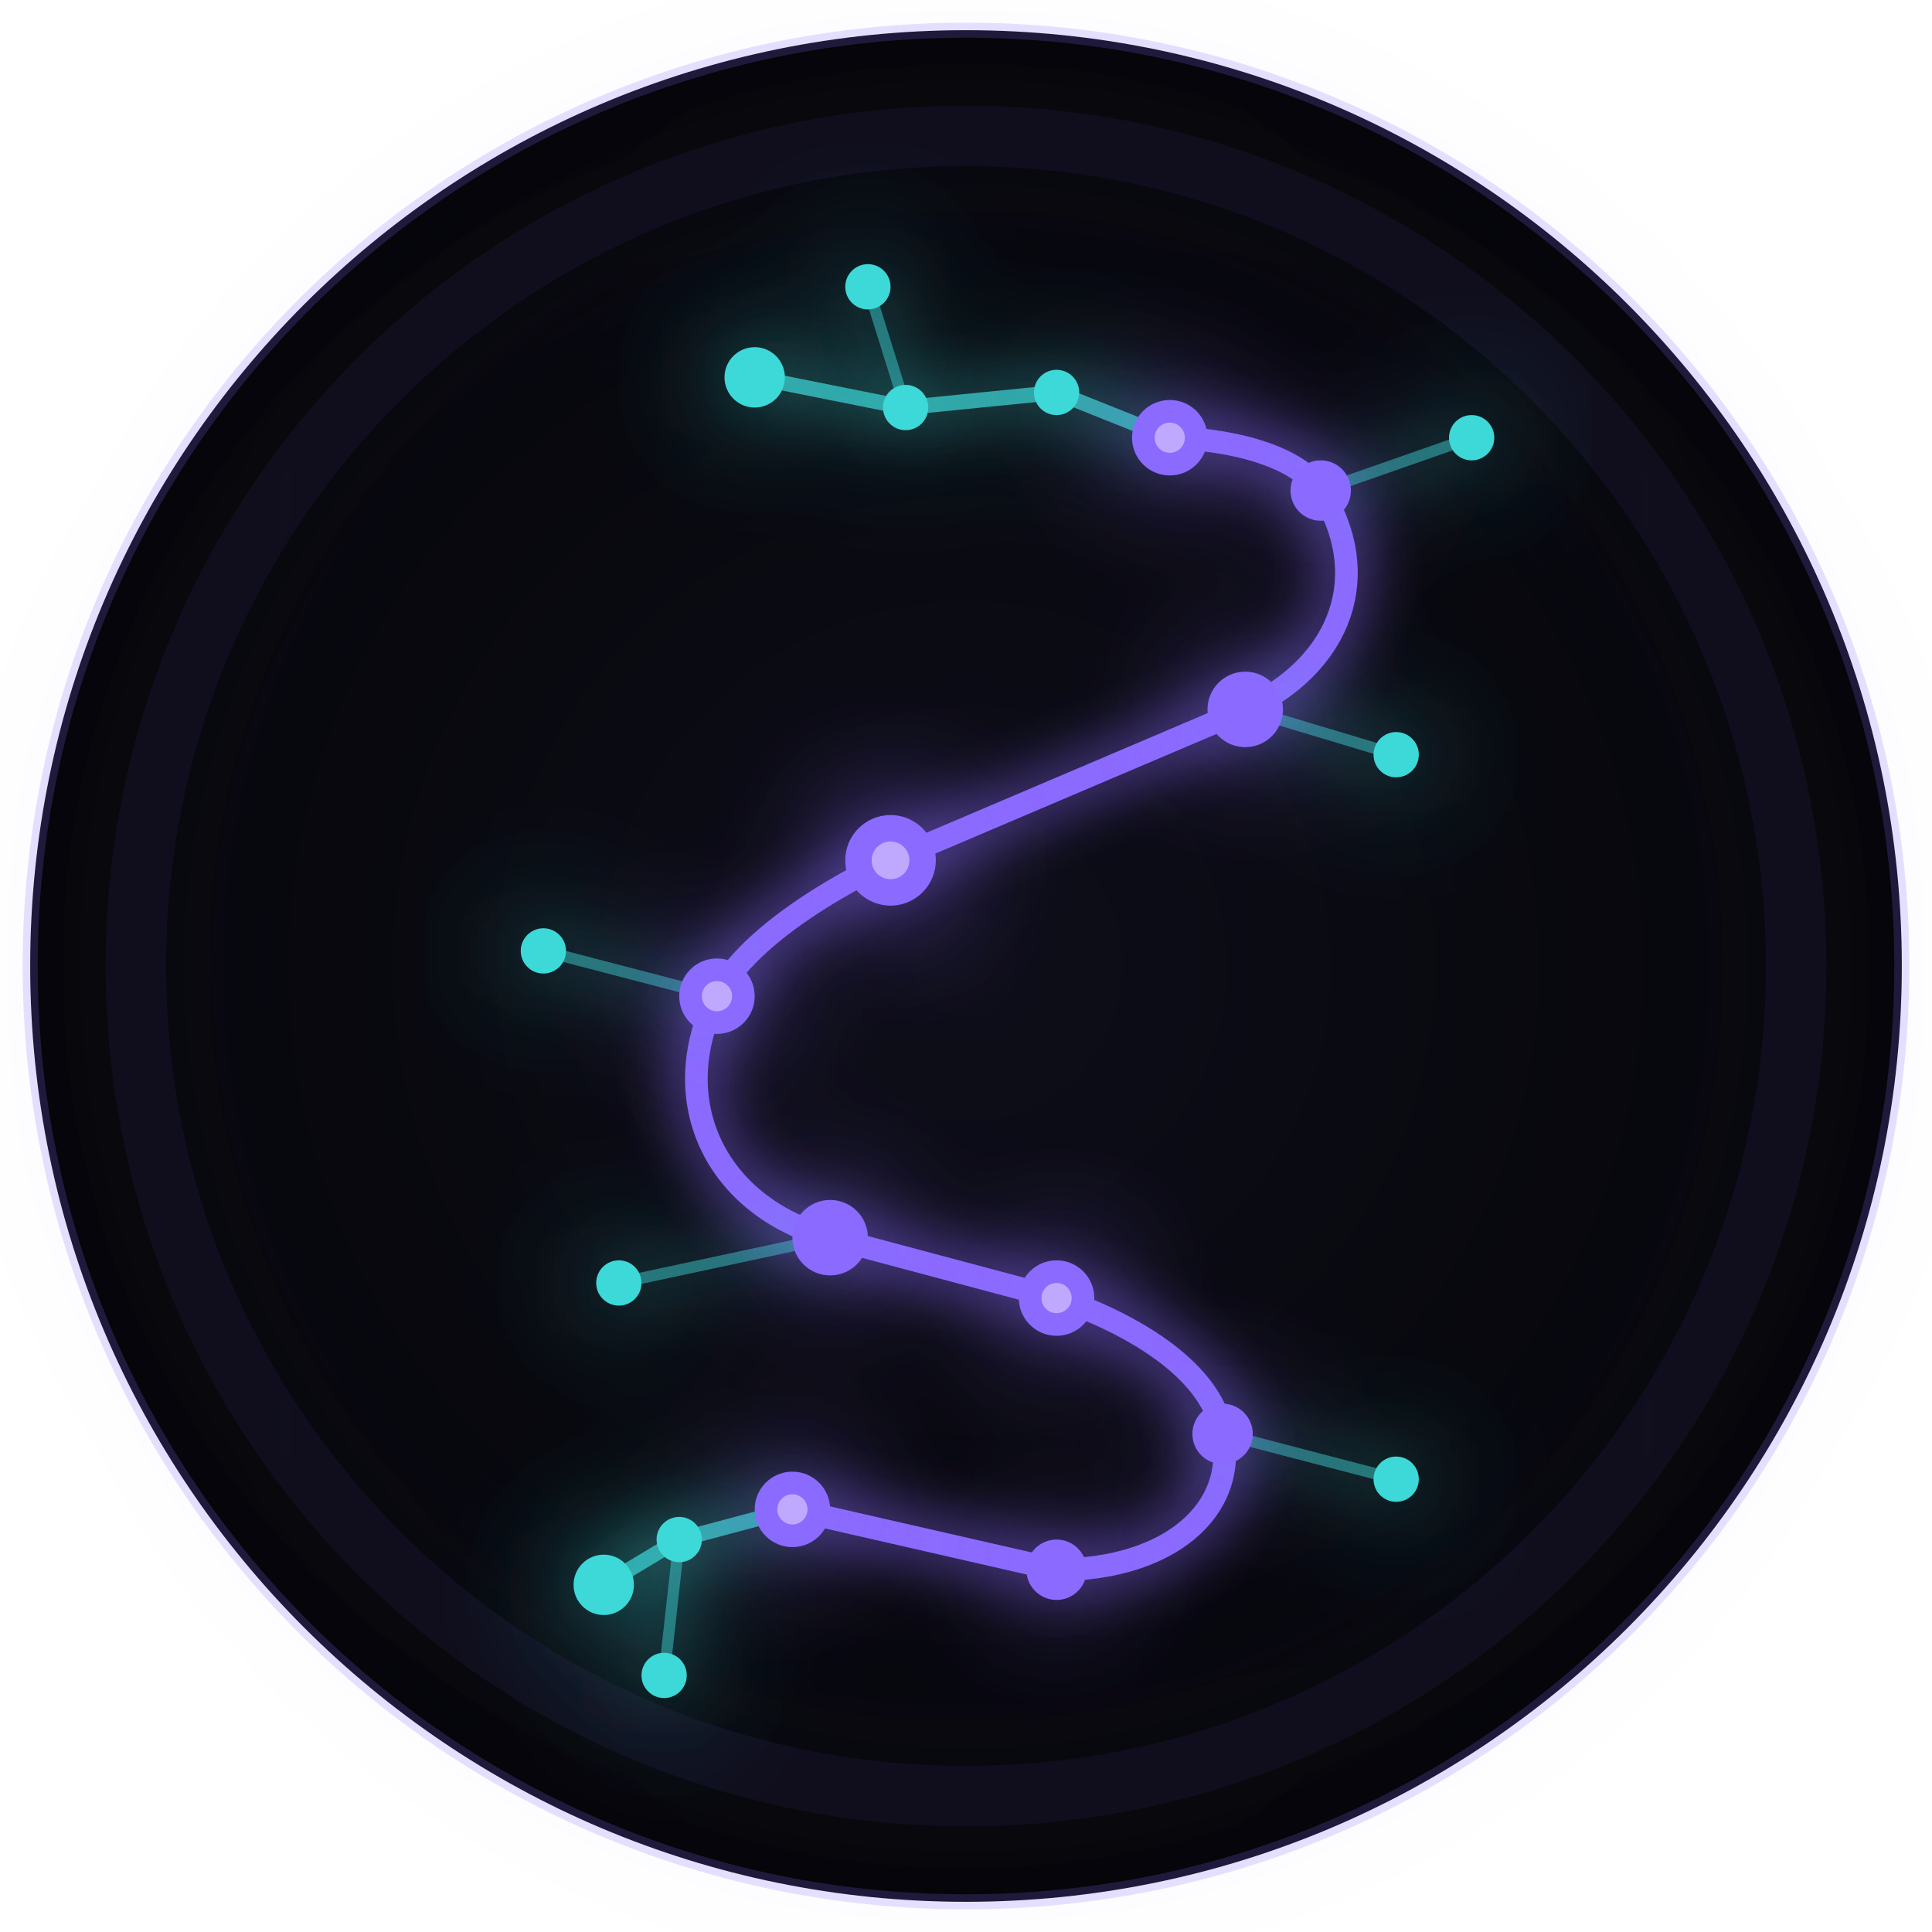
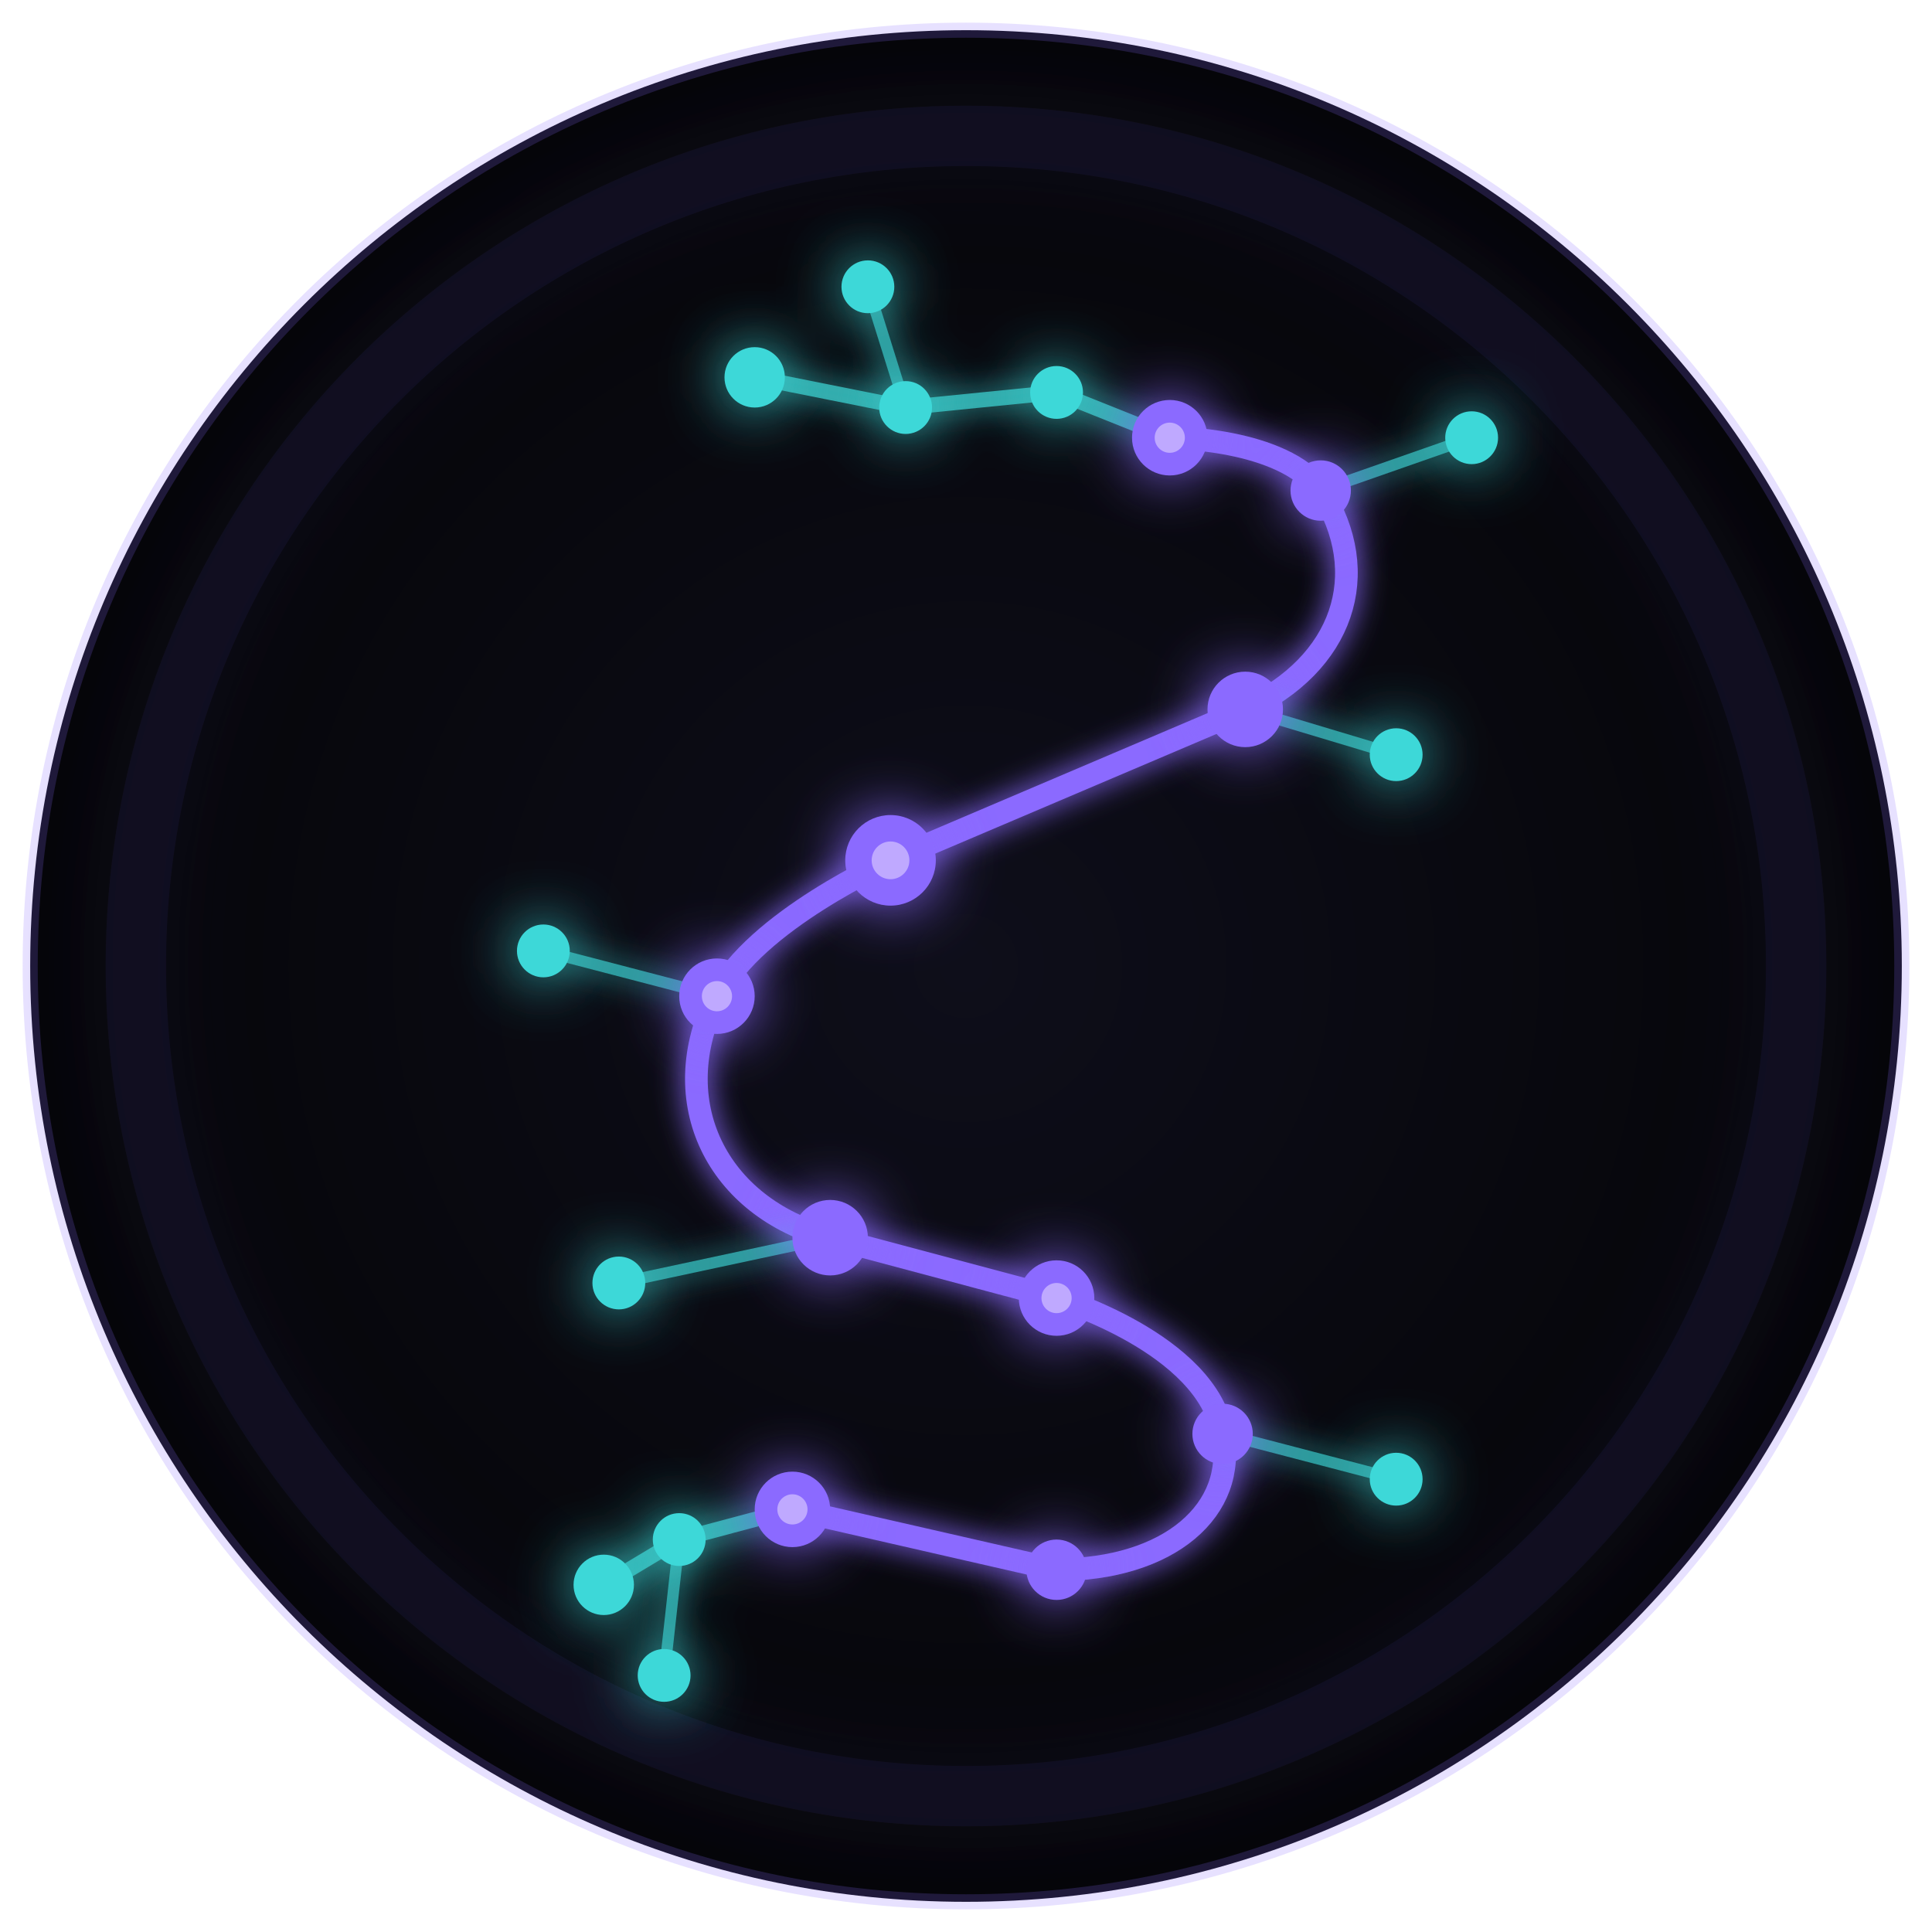
<svg xmlns="http://www.w3.org/2000/svg" viewBox="0 0 256 256" width="256" height="256">
  <defs>
    <radialGradient id="main-bg" cx="50%" cy="50%" r="50%">
      <stop offset="0%" stop-color="#0e0e1a" />
      <stop offset="100%" stop-color="#050508" />
    </radialGradient>
    <filter id="main-glow">
+       <feGaussianBlur stdDeviation="2" result="blur" />
+       <feMerge>
+         <feMergeNode in="blur" />
+         <feMergeNode in="SourceGraphic" />
+       </feMerge>
+     </filter>
+     <filter id="main-glow-strong">
      <feGaussianBlur stdDeviation="4" result="blur" />
      <feMerge>
        <feMergeNode in="blur" />
        <feMergeNode in="SourceGraphic" />
      </feMerge>
    </filter>
-     <filter id="main-glow-strong">
-       <feGaussianBlur stdDeviation="8" result="blur" />
-       <feMerge>
-         <feMergeNode in="blur" />
-         <feMergeNode in="SourceGraphic" />
-       </feMerge>
-     </filter>
    <filter id="main-glow-soft">
-       <feGaussianBlur stdDeviation="12" result="blur" />
+       <feGaussianBlur stdDeviation="6" result="blur" />
      <feMerge>
        <feMergeNode in="blur" />
        <feMergeNode in="SourceGraphic" />
      </feMerge>
    </filter>
  </defs>
  <circle cx="128" cy="128" r="124" fill="url(#main-bg)" stroke="#8b6aff33" stroke-width="2" />
  <circle cx="128" cy="128" r="110" fill="none" stroke="#8b6aff10" stroke-width="8" filter="url(#main-glow-soft)" />
  <g filter="url(#main-glow)">
    <path d="M 155 58 C 155 58 170 58 175 65 C 182 76 178 88 165 94 L 118 114" fill="none" stroke="#8b6aff" stroke-width="3" stroke-linecap="round" />
    <path d="M 118 114 C 118 114 100 122 95 132 C 88 146 95 160 110 164 L 140 172" fill="none" stroke="#8b6aff" stroke-width="3" stroke-linecap="round" />
    <path d="M 140 172 C 140 172 160 178 162 190 C 164 200 155 208 140 208 L 105 200" fill="none" stroke="#8b6aff" stroke-width="3" stroke-linecap="round" />
    <path d="M 100 50 L 120 54 L 140 52 L 155 58" fill="none" stroke="#3dd8d8" stroke-width="2" stroke-linecap="round" opacity="0.7" />
    <path d="M 105 200 L 90 204 L 80 210" fill="none" stroke="#3dd8d8" stroke-width="2" stroke-linecap="round" opacity="0.7" />
  </g>
-   <g stroke="#3dd8d8" stroke-width="1.5" stroke-linecap="round" opacity="0.5" filter="url(#main-glow)">
+   <g stroke="#3dd8d8" stroke-width="1.5" stroke-linecap="round" opacity="0.7" filter="url(#main-glow)">
    <line x1="175" y1="65" x2="195" y2="58" />
    <line x1="165" y1="94" x2="185" y2="100" />
    <line x1="95" y1="132" x2="72" y2="126" />
    <line x1="110" y1="164" x2="82" y2="170" />
    <line x1="162" y1="190" x2="185" y2="196" />
    <line x1="120" y1="54" x2="115" y2="38" />
    <line x1="90" y1="204" x2="88" y2="222" />
  </g>
  <g filter="url(#main-glow-strong)">
    <circle cx="100" cy="50" r="4" fill="#3dd8d8" />
-     <circle cx="120" cy="54" r="3" fill="#3dd8d8" />
-     <circle cx="140" cy="52" r="3" fill="#3dd8d8" />
+     <circle cx="120" cy="54" r="3.5" fill="#3dd8d8" />
+     <circle cx="140" cy="52" r="3.5" fill="#3dd8d8" />
    <circle cx="155" cy="58" r="5" fill="#8b6aff" />
    <circle cx="175" cy="65" r="4" fill="#8b6aff" />
    <circle cx="165" cy="94" r="5" fill="#8b6aff" />
    <circle cx="118" cy="114" r="6" fill="#8b6aff" />
    <circle cx="95" cy="132" r="5" fill="#8b6aff" />
    <circle cx="110" cy="164" r="5" fill="#8b6aff" />
    <circle cx="140" cy="172" r="5" fill="#8b6aff" />
    <circle cx="162" cy="190" r="4" fill="#8b6aff" />
    <circle cx="140" cy="208" r="4" fill="#8b6aff" />
    <circle cx="105" cy="200" r="5" fill="#8b6aff" />
-     <circle cx="90" cy="204" r="3" fill="#3dd8d8" />
+     <circle cx="90" cy="204" r="3.5" fill="#3dd8d8" />
    <circle cx="80" cy="210" r="4" fill="#3dd8d8" />
-     <circle cx="195" cy="58" r="3" fill="#3dd8d8" />
-     <circle cx="185" cy="100" r="3" fill="#3dd8d8" />
-     <circle cx="72" cy="126" r="3" fill="#3dd8d8" />
-     <circle cx="82" cy="170" r="3" fill="#3dd8d8" />
-     <circle cx="185" cy="196" r="3" fill="#3dd8d8" />
-     <circle cx="115" cy="38" r="3" fill="#3dd8d8" />
-     <circle cx="88" cy="222" r="3" fill="#3dd8d8" />
+     <circle cx="195" cy="58" r="3.5" fill="#3dd8d8" />
+     <circle cx="185" cy="100" r="3.5" fill="#3dd8d8" />
+     <circle cx="72" cy="126" r="3.5" fill="#3dd8d8" />
+     <circle cx="82" cy="170" r="3.5" fill="#3dd8d8" />
+     <circle cx="185" cy="196" r="3.5" fill="#3dd8d8" />
+     <circle cx="115" cy="38" r="3.5" fill="#3dd8d8" />
+     <circle cx="88" cy="222" r="3.5" fill="#3dd8d8" />
  </g>
  <g opacity="0.9">
    <circle cx="118" cy="114" r="2.5" fill="#c4b0ff" />
    <circle cx="155" cy="58" r="2" fill="#c4b0ff" />
    <circle cx="105" cy="200" r="2" fill="#c4b0ff" />
    <circle cx="95" cy="132" r="2" fill="#c4b0ff" />
    <circle cx="140" cy="172" r="2" fill="#c4b0ff" />
  </g>
</svg>
